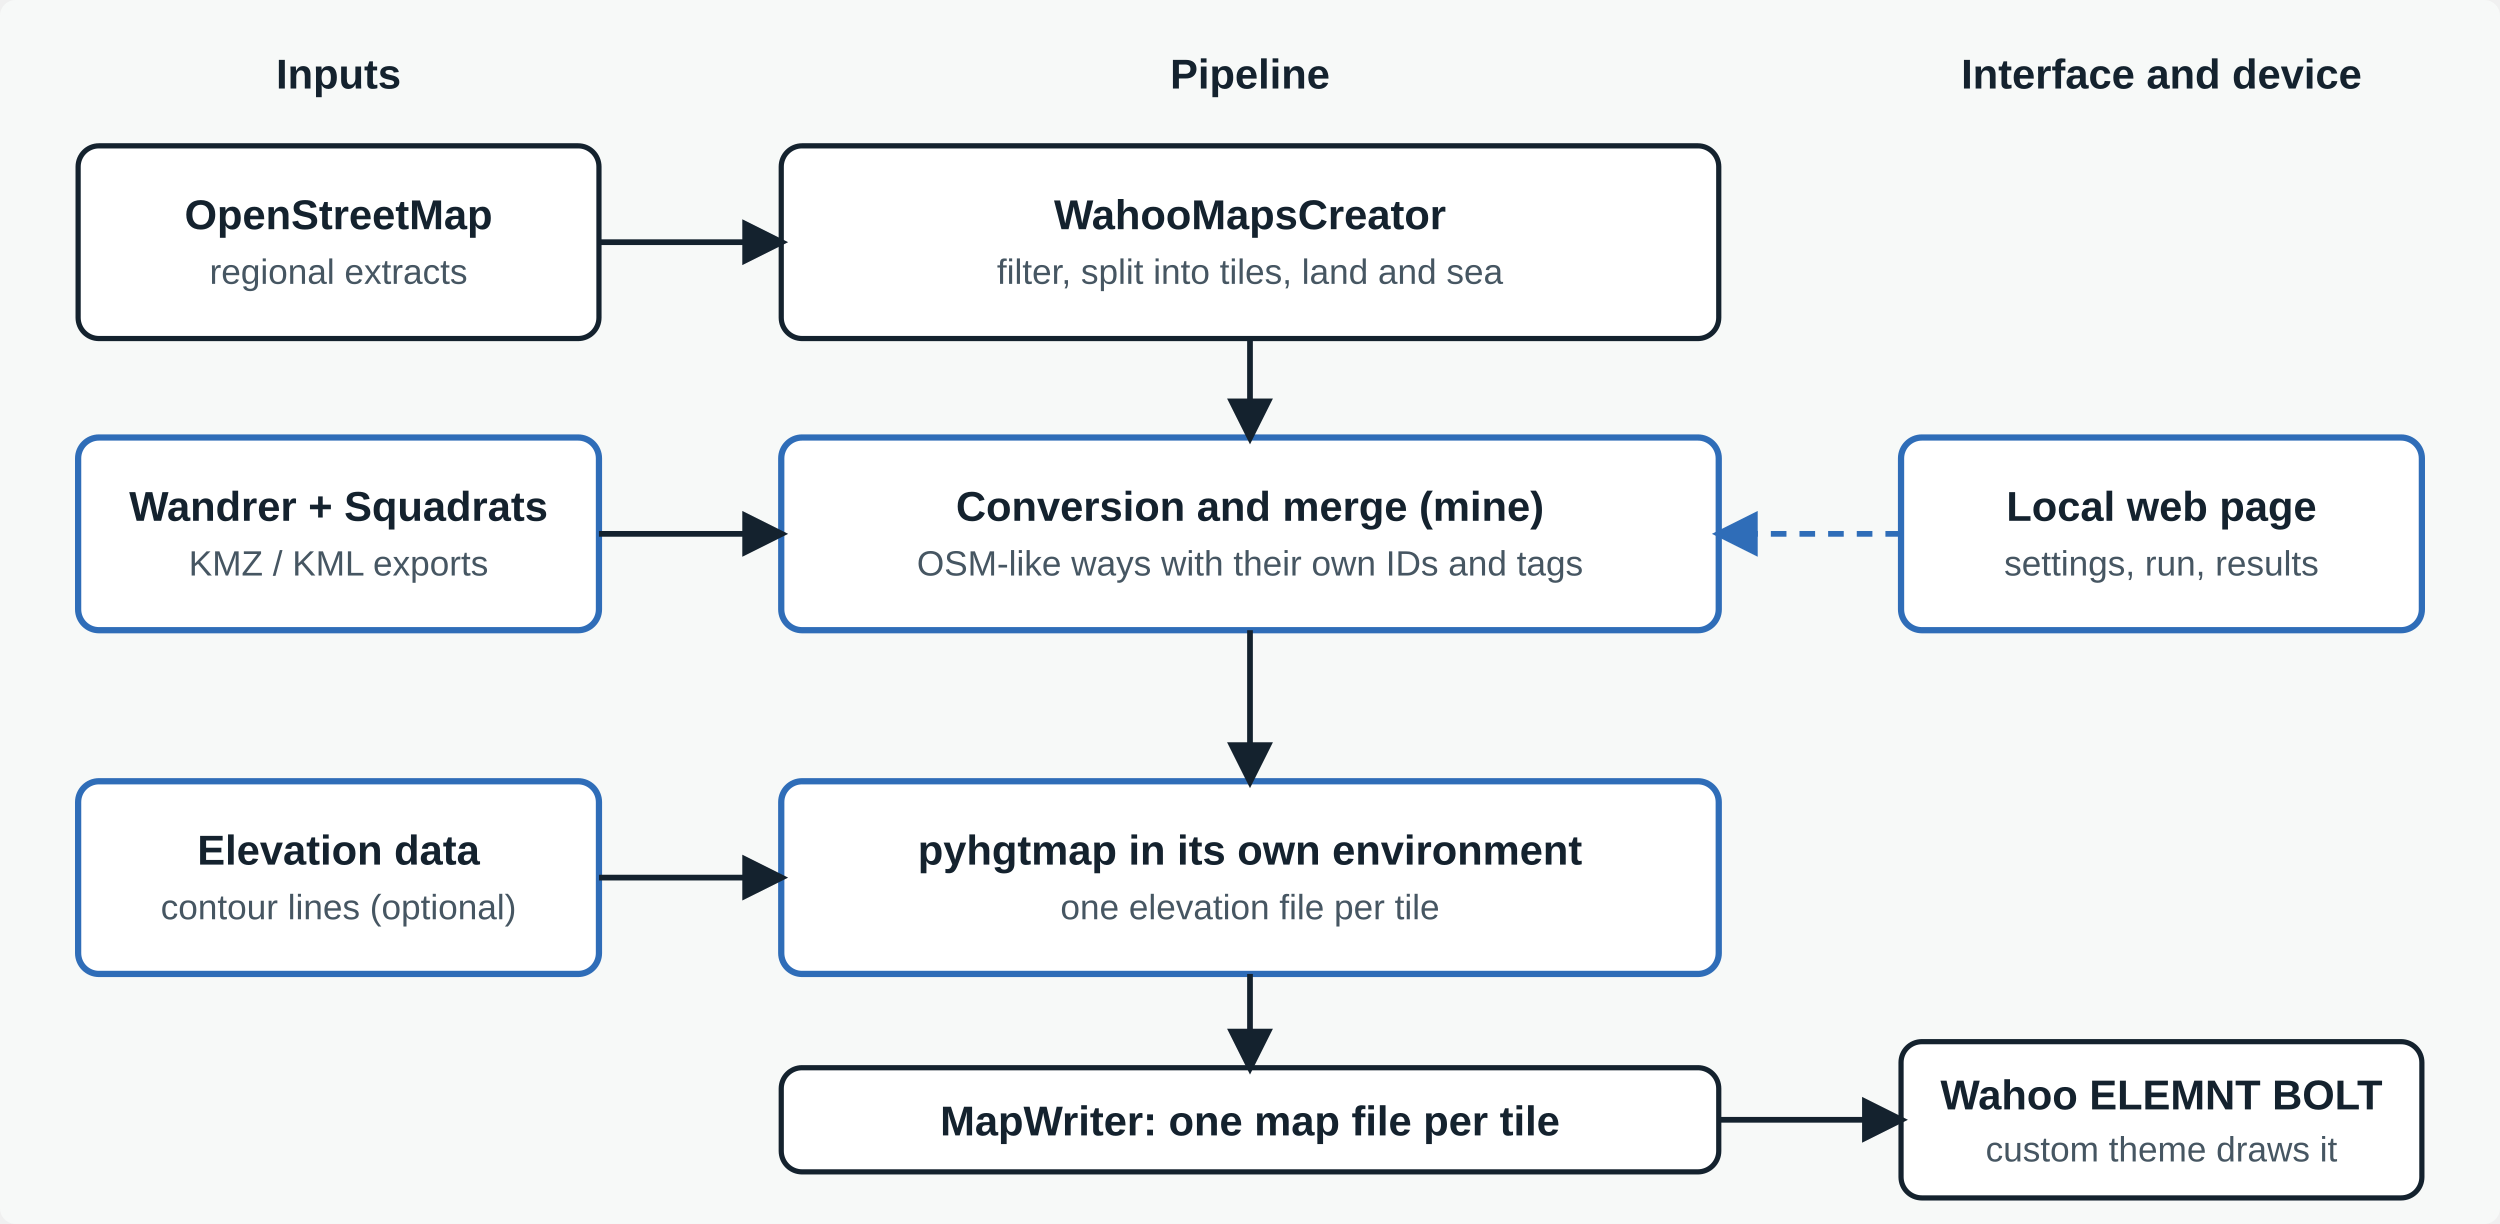
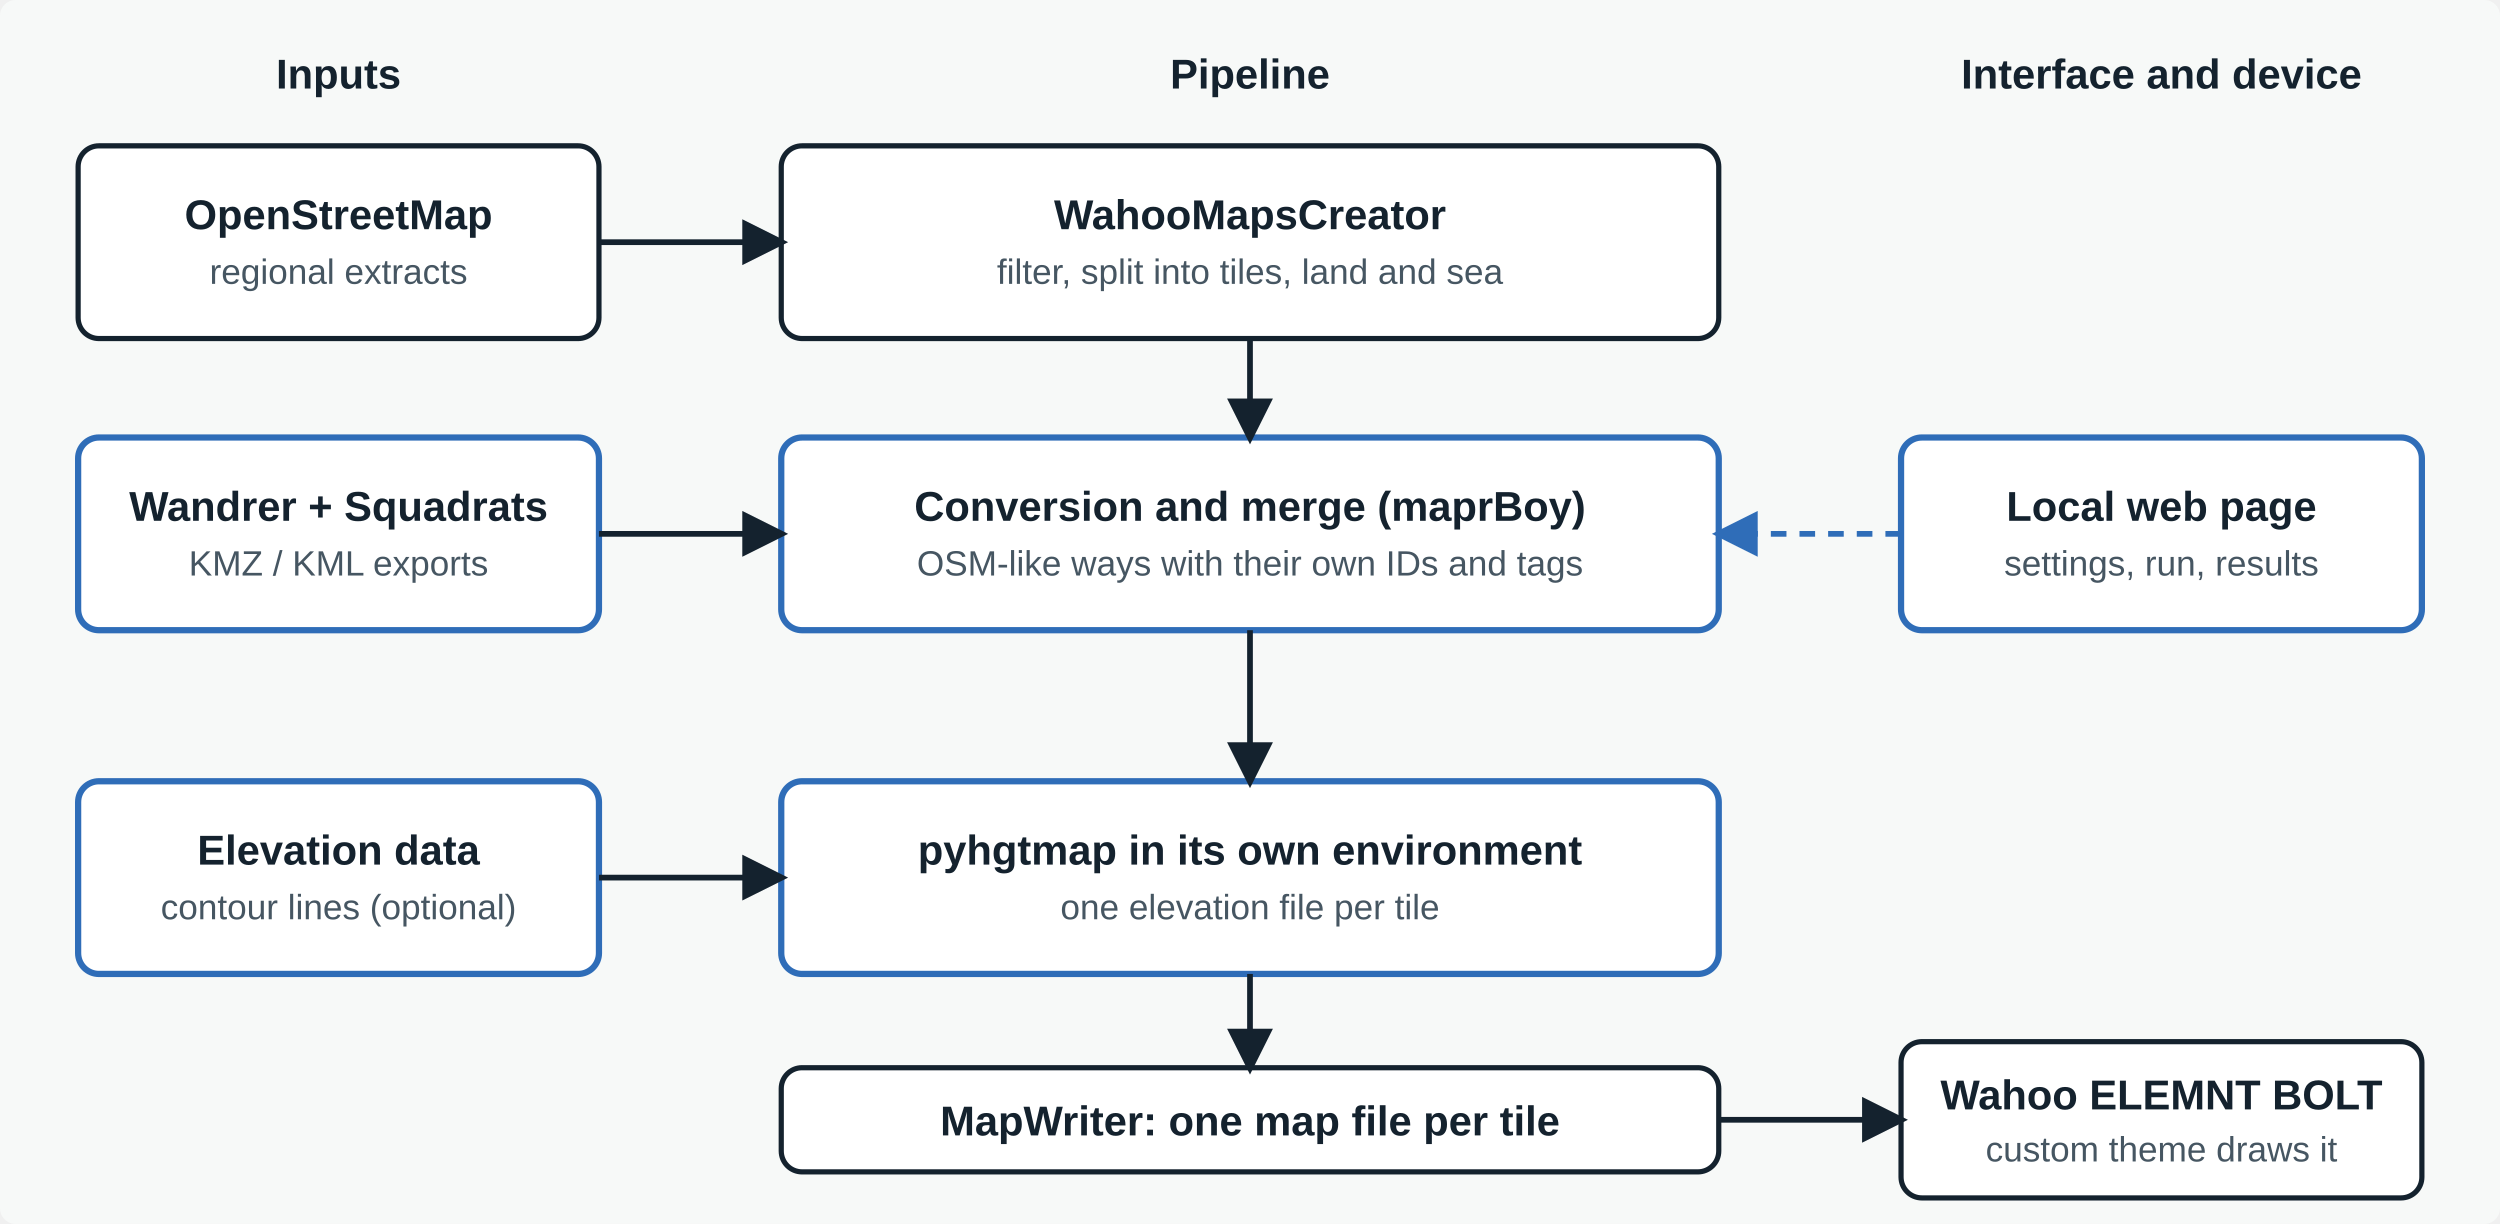
<svg xmlns="http://www.w3.org/2000/svg" viewBox="0 0 960 470" role="img" aria-labelledby="t d">
  <style>
text{font-family:Overpass,"Segoe UI",Arial,sans-serif;fill:#14222E}
.h{font-size:16px;font-weight:700}
.b{font-size:16px;font-weight:800}
.t{font-size:13.5px;fill:#465662}
.box{fill:#fff;stroke:#14222E;stroke-width:2;rx:8}
.mine{fill:#fff;stroke:#2F6DB8;stroke-width:2.4;rx:8}
.arr{stroke:#14222E;stroke-width:2.2;fill:none;marker-end:url(#a)}
.rel{stroke:#2F6DB8;stroke-width:2.2;fill:none;stroke-dasharray:6 5;marker-end:url(#c)}
</style>
  <defs>
    <marker id="a" viewBox="0 0 10 10" refX="8.5" refY="5" markerWidth="8" markerHeight="8" orient="auto-start-reverse">
      <path d="M0 0L10 5L0 10Z" fill="#14222E" />
    </marker>
    <marker id="c" viewBox="0 0 10 10" refX="8.5" refY="5" markerWidth="8" markerHeight="8" orient="auto-start-reverse">
      <path d="M0 0L10 5L0 10Z" fill="#2F6DB8" />
    </marker>
  </defs>
  <rect width="960" height="470" rx="6" fill="#F7F9F8" />
  <text class="h" x="130" y="34" text-anchor="middle">Inputs</text>
  <text class="h" x="480" y="34" text-anchor="middle">Pipeline</text>
  <text class="h" x="830" y="34" text-anchor="middle">Interface and device</text>
  <rect class="box" x="30" y="56" width="200" height="74" />
  <text class="b" x="130" y="88" text-anchor="middle">OpenStreetMap</text>
  <text class="t" x="130" y="109" text-anchor="middle">regional extracts</text>
  <rect class="mine" x="30" y="168" width="200" height="74" />
  <text class="b" x="130" y="200" text-anchor="middle">Wandrer + Squadrats</text>
  <text class="t" x="130" y="221" text-anchor="middle">KMZ / KML exports</text>
  <rect class="mine" x="30" y="300" width="200" height="74" />
  <text class="b" x="130" y="332" text-anchor="middle">Elevation data</text>
  <text class="t" x="130" y="353" text-anchor="middle">contour lines (optional)</text>
  <rect class="box" x="300" y="56" width="360" height="74" />
  <text class="b" x="480" y="88" text-anchor="middle">WahooMapsCreator</text>
  <text class="t" x="480" y="109" text-anchor="middle">filter, split into tiles, land and sea</text>
  <rect class="mine" x="300" y="168" width="360" height="74" />
-   <text class="b" x="480" y="200" text-anchor="middle">Conversion and merge (mine)</text>
+   <text class="b" x="480" y="200" text-anchor="middle">Conversion and merge (maprBoy)</text>
  <text class="t" x="480" y="221" text-anchor="middle">OSM-like ways with their own IDs and tags</text>
  <rect class="mine" x="300" y="300" width="360" height="74" />
  <text class="b" x="480" y="332" text-anchor="middle">pyhgtmap in its own environment</text>
  <text class="t" x="480" y="353" text-anchor="middle">one elevation file per tile</text>
  <rect class="box" x="300" y="410" width="360" height="40" />
  <text class="b" x="480" y="436" text-anchor="middle">MapWriter: one map file per tile</text>
  <rect class="mine" x="730" y="168" width="200" height="74" />
  <text class="b" x="830" y="200" text-anchor="middle">Local web page</text>
  <text class="t" x="830" y="221" text-anchor="middle">settings, run, results</text>
  <rect class="box" x="730" y="400" width="200" height="60" />
  <text class="b" x="830" y="426" text-anchor="middle">Wahoo ELEMNT BOLT</text>
  <text class="t" x="830" y="446" text-anchor="middle">custom theme draws it</text>
  <path class="arr" d="M230 93 H300" />
  <path class="arr" d="M230 205 H300" />
  <path class="arr" d="M230 337 H300" />
  <path class="arr" d="M480 130 V168" />
  <path class="arr" d="M480 242 V300" />
  <path class="arr" d="M480 374 V410" />
  <path class="arr" d="M660 430 H730" />
  <path class="rel" d="M730 205 H660" />
</svg>
